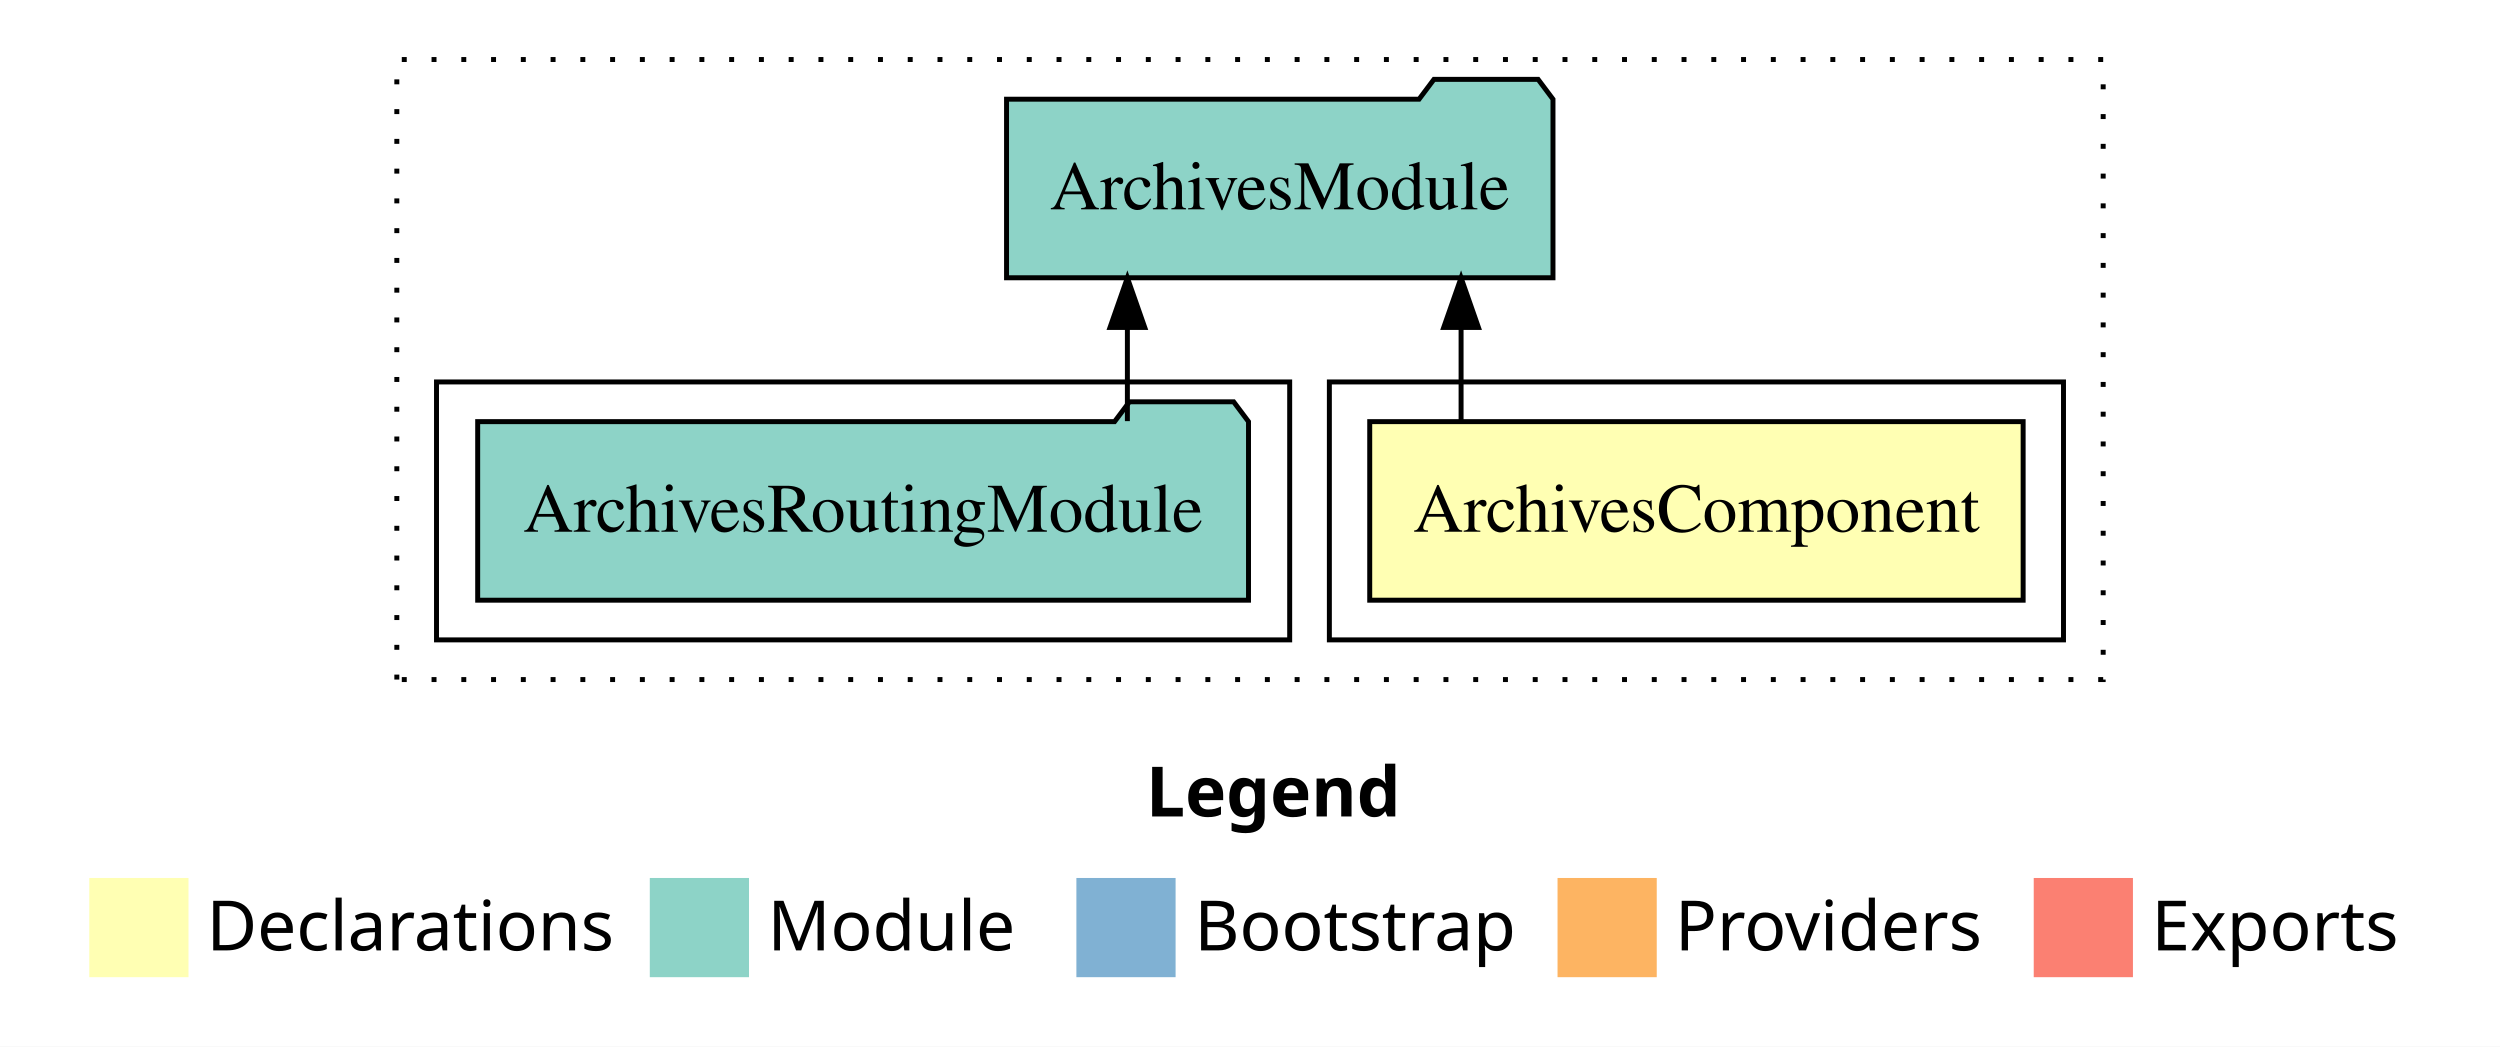
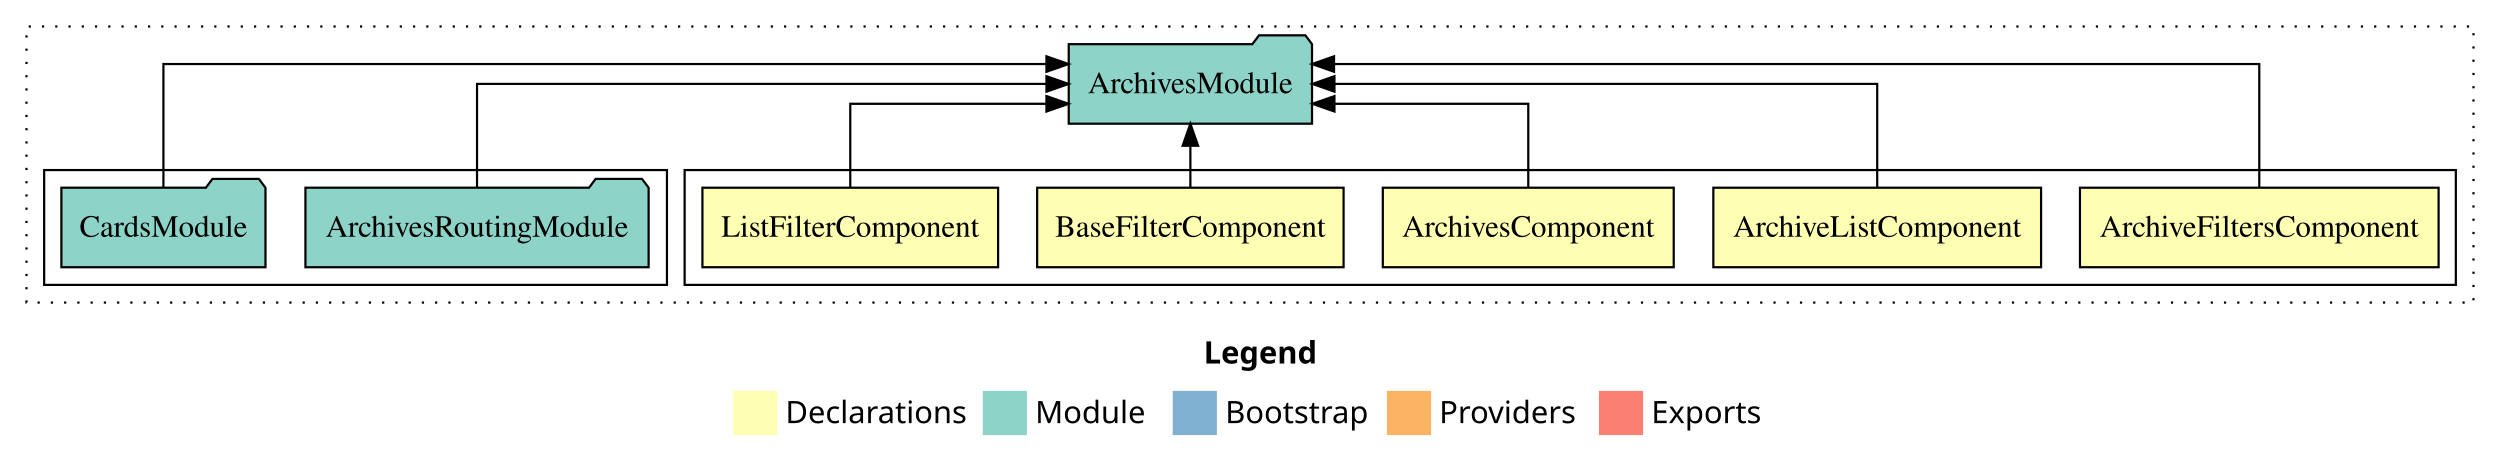
- <svg xmlns="http://www.w3.org/2000/svg" width="504pt" height="211pt" viewBox="0.00 0.00 504.00 211.00">
+ <svg xmlns="http://www.w3.org/2000/svg" width="1132pt" height="211pt" viewBox="0.00 0.00 1132.00 211.00">
  <g id="graph0" class="graph" transform="scale(1 1) rotate(0) translate(4 207)">
-     <polygon fill="#ffffff" stroke="transparent" points="-4,4 -4,-207 500,-207 500,4 -4,4" />
-     <text text-anchor="start" x="227.009" y="-42.4" font-family="sans-serif" font-weight="bold" font-size="14.00" fill="#000000">Legend</text>
-     <polygon fill="#ffffb3" stroke="transparent" points="14,-10 14,-30 34,-30 34,-10 14,-10" />
-     <text text-anchor="start" x="37.629" y="-15.4" font-family="sans-serif" font-size="14.00" fill="#000000">  Declarations</text>
-     <polygon fill="#8dd3c7" stroke="transparent" points="127,-10 127,-30 147,-30 147,-10 127,-10" />
-     <text text-anchor="start" x="150.725" y="-15.4" font-family="sans-serif" font-size="14.00" fill="#000000">  Module</text>
-     <polygon fill="#80b1d3" stroke="transparent" points="213,-10 213,-30 233,-30 233,-10 213,-10" />
-     <text text-anchor="start" x="236.781" y="-15.4" font-family="sans-serif" font-size="14.00" fill="#000000">  Bootstrap</text>
-     <polygon fill="#fdb462" stroke="transparent" points="310,-10 310,-30 330,-30 330,-10 310,-10" />
-     <text text-anchor="start" x="333.673" y="-15.4" font-family="sans-serif" font-size="14.00" fill="#000000">  Providers</text>
-     <polygon fill="#fb8072" stroke="transparent" points="406,-10 406,-30 426,-30 426,-10 406,-10" />
-     <text text-anchor="start" x="429.726" y="-15.4" font-family="sans-serif" font-size="14.00" fill="#000000">  Exports</text>
+     <polygon fill="#ffffff" stroke="transparent" points="-4,4 -4,-207 1128,-207 1128,4 -4,4" />
+     <text text-anchor="start" x="541.009" y="-42.4" font-family="sans-serif" font-weight="bold" font-size="14.00" fill="#000000">Legend</text>
+     <polygon fill="#ffffb3" stroke="transparent" points="328,-10 328,-30 348,-30 348,-10 328,-10" />
+     <text text-anchor="start" x="351.629" y="-15.4" font-family="sans-serif" font-size="14.00" fill="#000000">  Declarations</text>
+     <polygon fill="#8dd3c7" stroke="transparent" points="441,-10 441,-30 461,-30 461,-10 441,-10" />
+     <text text-anchor="start" x="464.725" y="-15.4" font-family="sans-serif" font-size="14.00" fill="#000000">  Module</text>
+     <polygon fill="#80b1d3" stroke="transparent" points="527,-10 527,-30 547,-30 547,-10 527,-10" />
+     <text text-anchor="start" x="550.781" y="-15.4" font-family="sans-serif" font-size="14.00" fill="#000000">  Bootstrap</text>
+     <polygon fill="#fdb462" stroke="transparent" points="624,-10 624,-30 644,-30 644,-10 624,-10" />
+     <text text-anchor="start" x="647.673" y="-15.4" font-family="sans-serif" font-size="14.00" fill="#000000">  Providers</text>
+     <polygon fill="#fb8072" stroke="transparent" points="720,-10 720,-30 740,-30 740,-10 720,-10" />
+     <text text-anchor="start" x="743.726" y="-15.4" font-family="sans-serif" font-size="14.00" fill="#000000">  Exports</text>
    <g id="clust1" class="cluster">
-       <polygon fill="none" stroke="#000000" stroke-dasharray="1,5" points="76,-70 76,-195 420,-195 420,-70 76,-70" />
+       <polygon fill="none" stroke="#000000" stroke-dasharray="1,5" points="8,-70 8,-195 1116,-195 1116,-70 8,-70" />
    </g>
    <g id="clust2" class="cluster">
-       <polygon fill="none" stroke="#000000" points="264,-78 264,-130 412,-130 412,-78 264,-78" />
+       <polygon fill="none" stroke="#000000" points="306,-78 306,-130 1108,-130 1108,-78 306,-78" />
    </g>
-     <g id="clust4" class="cluster">
-       <polygon fill="none" stroke="#000000" points="84,-78 84,-130 256,-130 256,-78 84,-78" />
+     <g id="clust8" class="cluster">
+       <polygon fill="none" stroke="#000000" points="16,-78 16,-130 298,-130 298,-78 16,-78" />
    </g>
    <g id="node1" class="node">
-       <polygon fill="#ffffb3" stroke="#000000" points="403.864,-122 272.136,-122 272.136,-86 403.864,-86 403.864,-122" />
-       <text text-anchor="middle" x="338" y="-99.8" font-family="Times,serif" font-size="14.00" fill="#000000">ArchivesComponent</text>
+       <polygon fill="#ffffb3" stroke="#000000" points="1100.194,-122 937.806,-122 937.806,-86 1100.194,-86 1100.194,-122" />
+       <text text-anchor="middle" x="1019" y="-99.8" font-family="Times,serif" font-size="14.00" fill="#000000">ArchiveFiltersComponent</text>
+     </g>
+     <g id="node6" class="node">
+       <polygon fill="#8dd3c7" stroke="#000000" points="590.081,-187 587.081,-191 566.081,-191 563.081,-187 479.919,-187 479.919,-151 590.081,-151 590.081,-187" />
+       <text text-anchor="middle" x="535" y="-164.8" font-family="Times,serif" font-size="14.00" fill="#000000">ArchivesModule</text>
+     </g>
+     <g id="edge1" class="edge">
+       <path fill="none" stroke="#000000" d="M1019,-122.292C1019,-144.206 1019,-178 1019,-178 1019,-178 600.05,-178 600.05,-178" />
+       <polygon fill="#000000" stroke="#000000" points="600.05,-174.5 590.05,-178 600.05,-181.5 600.05,-174.5" />
    </g>
    <g id="node2" class="node">
-       <polygon fill="#8dd3c7" stroke="#000000" points="309.081,-187 306.081,-191 285.081,-191 282.081,-187 198.919,-187 198.919,-151 309.081,-151 309.081,-187" />
-       <text text-anchor="middle" x="254" y="-164.8" font-family="Times,serif" font-size="14.00" fill="#000000">ArchivesModule</text>
+       <polygon fill="#ffffb3" stroke="#000000" points="920.198,-122 771.802,-122 771.802,-86 920.198,-86 920.198,-122" />
+       <text text-anchor="middle" x="846" y="-99.8" font-family="Times,serif" font-size="14.00" fill="#000000">ArchiveListComponent</text>
    </g>
-     <g id="edge1" class="edge">
-       <path fill="none" stroke="#000000" d="M290.554,-122.106C290.554,-122.106 290.554,-140.991 290.554,-140.991" />
-       <polygon fill="#000000" stroke="#000000" points="287.054,-140.991 290.554,-150.991 294.054,-140.991 287.054,-140.991" />
+     <g id="edge2" class="edge">
+       <path fill="none" stroke="#000000" d="M846,-122.106C846,-141.339 846,-169 846,-169 846,-169 600.242,-169 600.242,-169" />
+       <polygon fill="#000000" stroke="#000000" points="600.242,-165.5 590.242,-169 600.242,-172.5 600.242,-165.5" />
    </g>
    <g id="node3" class="node">
-       <polygon fill="#8dd3c7" stroke="#000000" points="247.699,-122 244.699,-126 223.699,-126 220.699,-122 92.301,-122 92.301,-86 247.699,-86 247.699,-122" />
-       <text text-anchor="middle" x="170" y="-99.8" font-family="Times,serif" font-size="14.00" fill="#000000">ArchivesRoutingModule</text>
+       <polygon fill="#ffffb3" stroke="#000000" points="753.864,-122 622.136,-122 622.136,-86 753.864,-86 753.864,-122" />
+       <text text-anchor="middle" x="688" y="-99.8" font-family="Times,serif" font-size="14.00" fill="#000000">ArchivesComponent</text>
    </g>
-     <g id="edge2" class="edge">
-       <path fill="none" stroke="#000000" d="M223.28,-122.106C223.28,-122.106 223.28,-140.991 223.28,-140.991" />
-       <polygon fill="#000000" stroke="#000000" points="219.78,-140.991 223.28,-150.991 226.78,-140.991 219.78,-140.991" />
+     <g id="edge3" class="edge">
+       <path fill="none" stroke="#000000" d="M688,-122.027C688,-138.398 688,-160 688,-160 688,-160 600.236,-160 600.236,-160" />
+       <polygon fill="#000000" stroke="#000000" points="600.236,-156.5 590.236,-160 600.236,-163.5 600.236,-156.5" />
+     </g>
+     <g id="node4" class="node">
+       <polygon fill="#ffffb3" stroke="#000000" points="604.372,-122 465.627,-122 465.627,-86 604.372,-86 604.372,-122" />
+       <text text-anchor="middle" x="535" y="-99.8" font-family="Times,serif" font-size="14.00" fill="#000000">BaseFilterComponent</text>
+     </g>
+     <g id="edge4" class="edge">
+       <path fill="none" stroke="#000000" d="M535,-122.106C535,-122.106 535,-140.991 535,-140.991" />
+       <polygon fill="#000000" stroke="#000000" points="531.5,-140.991 535,-150.991 538.5,-140.991 531.5,-140.991" />
+     </g>
+     <g id="node5" class="node">
+       <polygon fill="#ffffb3" stroke="#000000" points="447.941,-122 314.059,-122 314.059,-86 447.941,-86 447.941,-122" />
+       <text text-anchor="middle" x="381" y="-99.8" font-family="Times,serif" font-size="14.00" fill="#000000">ListFilterComponent</text>
+     </g>
+     <g id="edge5" class="edge">
+       <path fill="none" stroke="#000000" d="M381,-122.027C381,-138.398 381,-160 381,-160 381,-160 469.837,-160 469.837,-160" />
+       <polygon fill="#000000" stroke="#000000" points="469.837,-163.5 479.837,-160 469.837,-156.5 469.837,-163.5" />
+     </g>
+     <g id="node7" class="node">
+       <polygon fill="#8dd3c7" stroke="#000000" points="289.699,-122 286.699,-126 265.699,-126 262.699,-122 134.301,-122 134.301,-86 289.699,-86 289.699,-122" />
+       <text text-anchor="middle" x="212" y="-99.8" font-family="Times,serif" font-size="14.00" fill="#000000">ArchivesRoutingModule</text>
+     </g>
+     <g id="edge6" class="edge">
+       <path fill="none" stroke="#000000" d="M212,-122.106C212,-141.339 212,-169 212,-169 212,-169 469.841,-169 469.841,-169" />
+       <polygon fill="#000000" stroke="#000000" points="469.841,-172.5 479.841,-169 469.841,-165.5 469.841,-172.5" />
+     </g>
+     <g id="node8" class="node">
+       <polygon fill="#8dd3c7" stroke="#000000" points="116.206,-122 113.206,-126 92.206,-126 89.206,-122 23.794,-122 23.794,-86 116.206,-86 116.206,-122" />
+       <text text-anchor="middle" x="70" y="-99.8" font-family="Times,serif" font-size="14.00" fill="#000000">CardsModule</text>
+     </g>
+     <g id="edge7" class="edge">
+       <path fill="none" stroke="#000000" d="M70,-122.292C70,-144.206 70,-178 70,-178 70,-178 469.832,-178 469.832,-178" />
+       <polygon fill="#000000" stroke="#000000" points="469.832,-181.5 479.832,-178 469.832,-174.5 469.832,-181.5" />
    </g>
  </g>
</svg>
